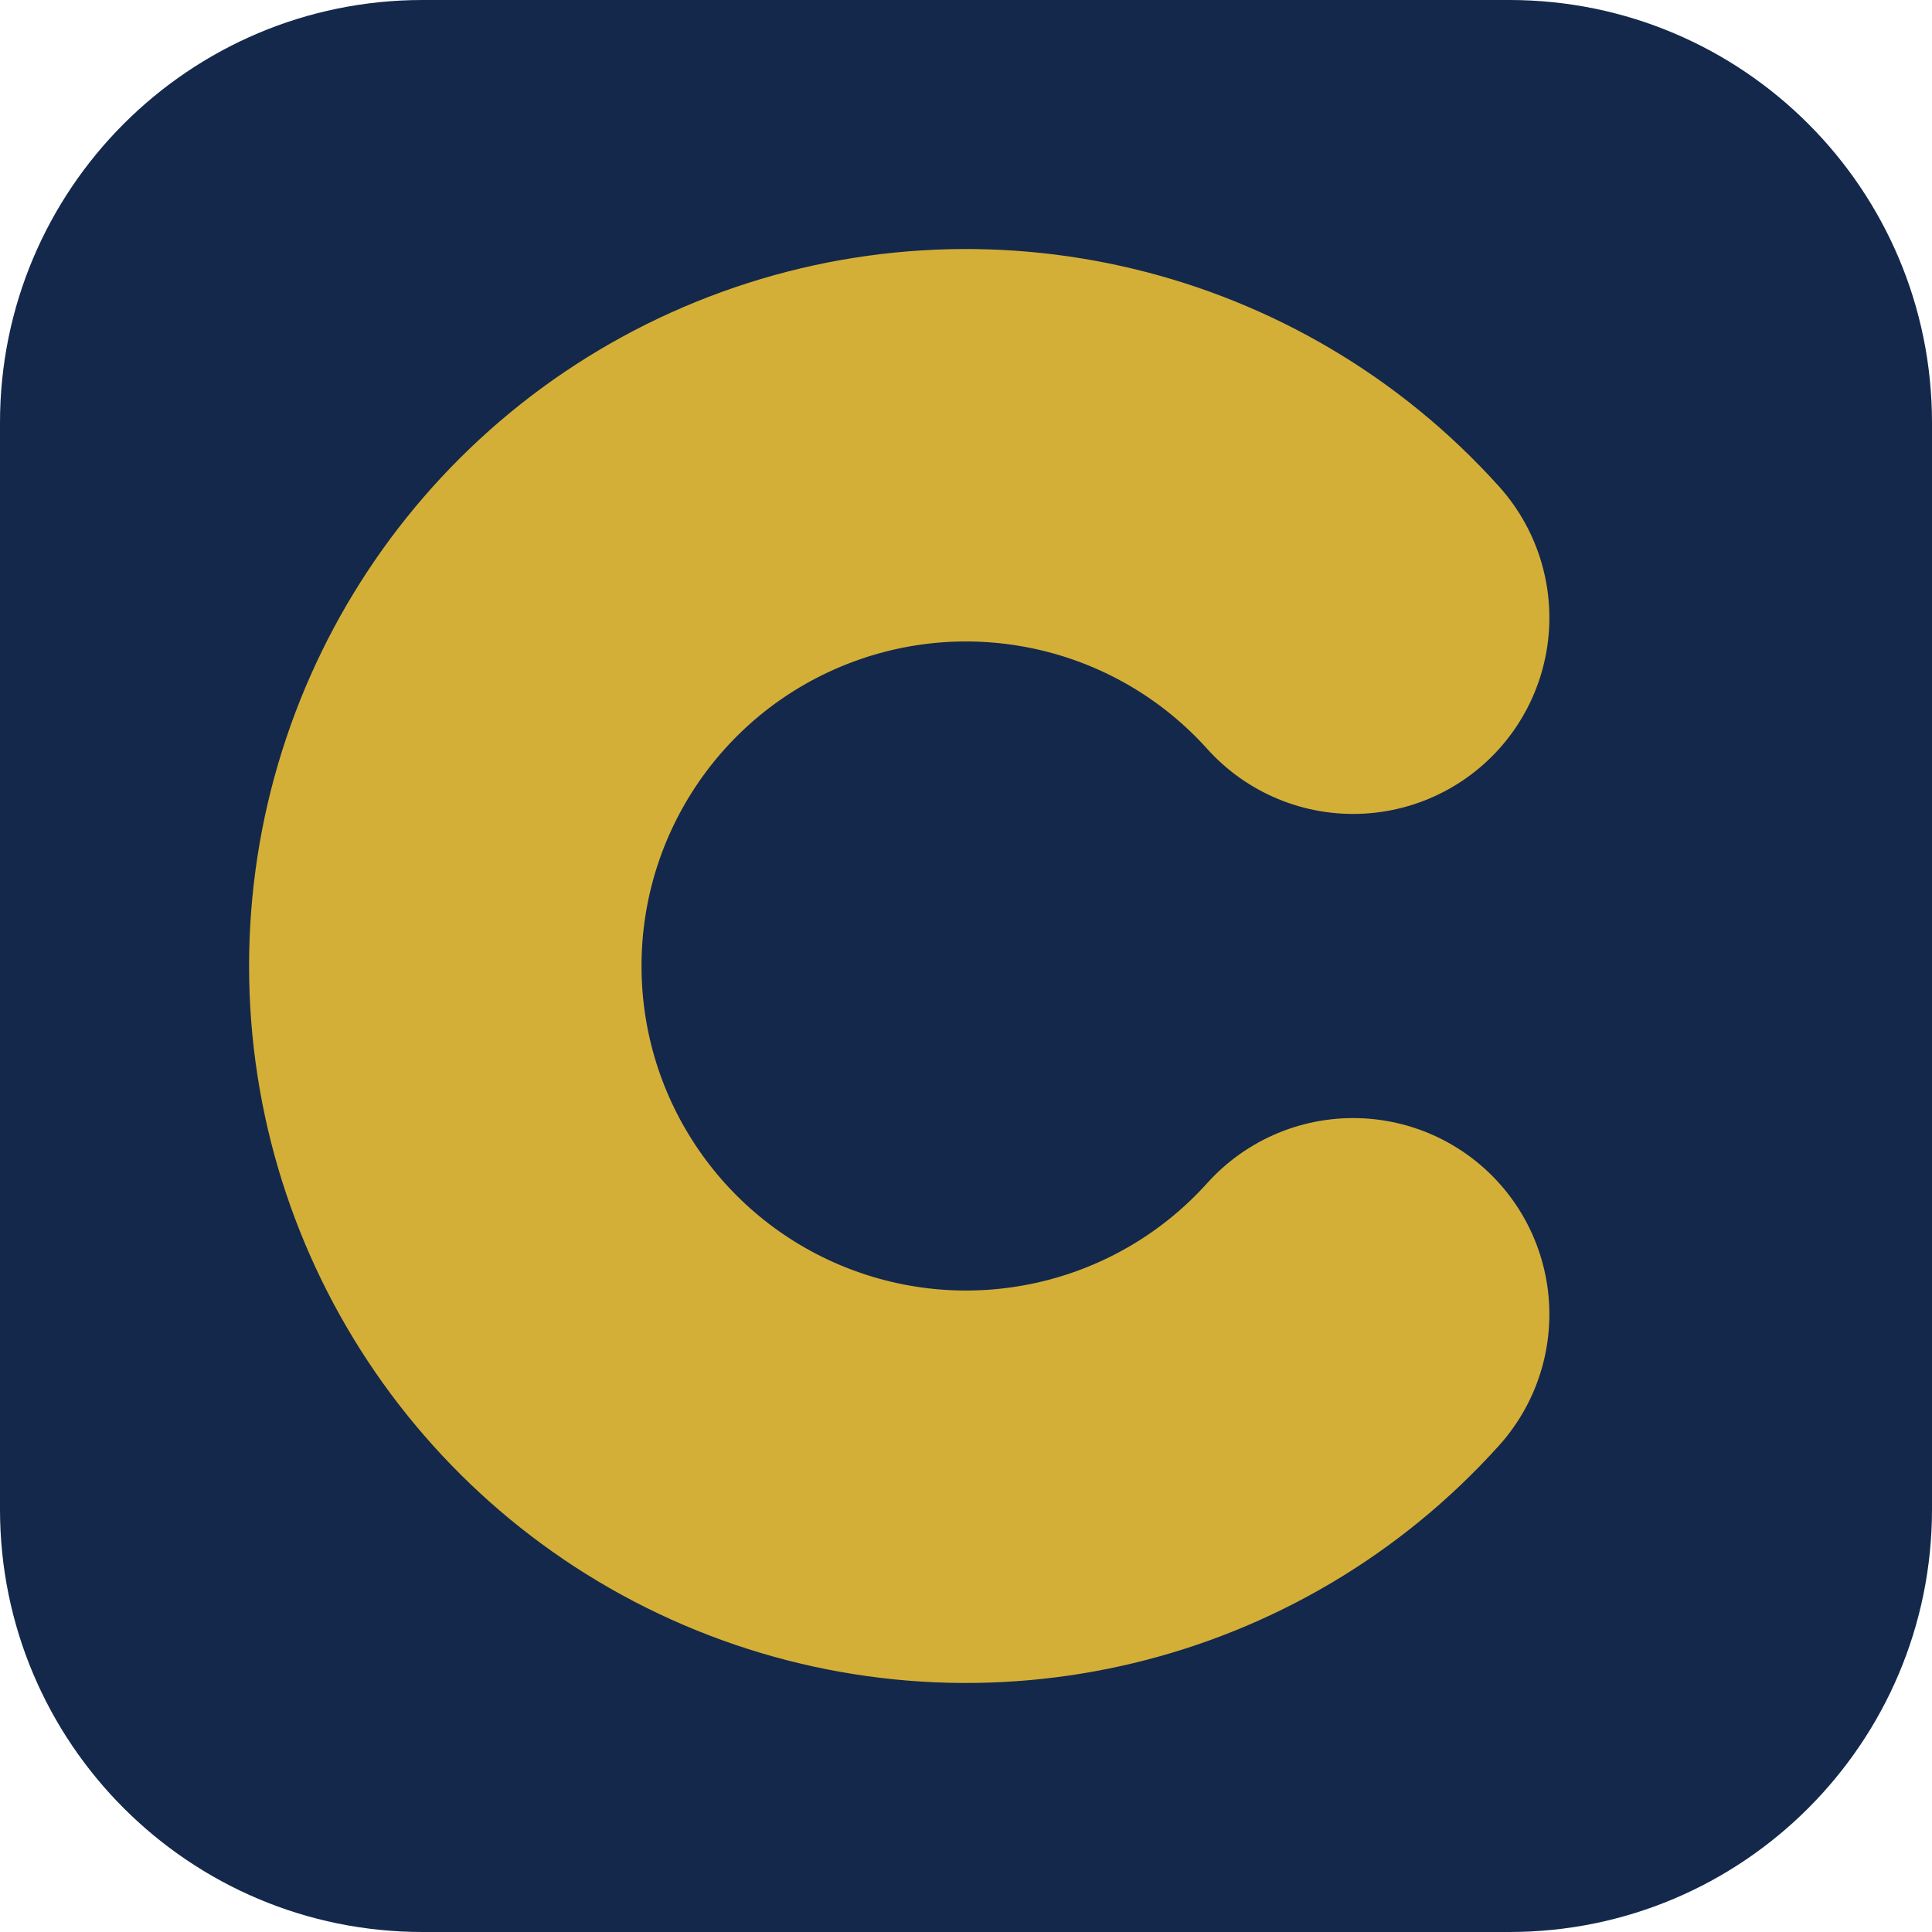
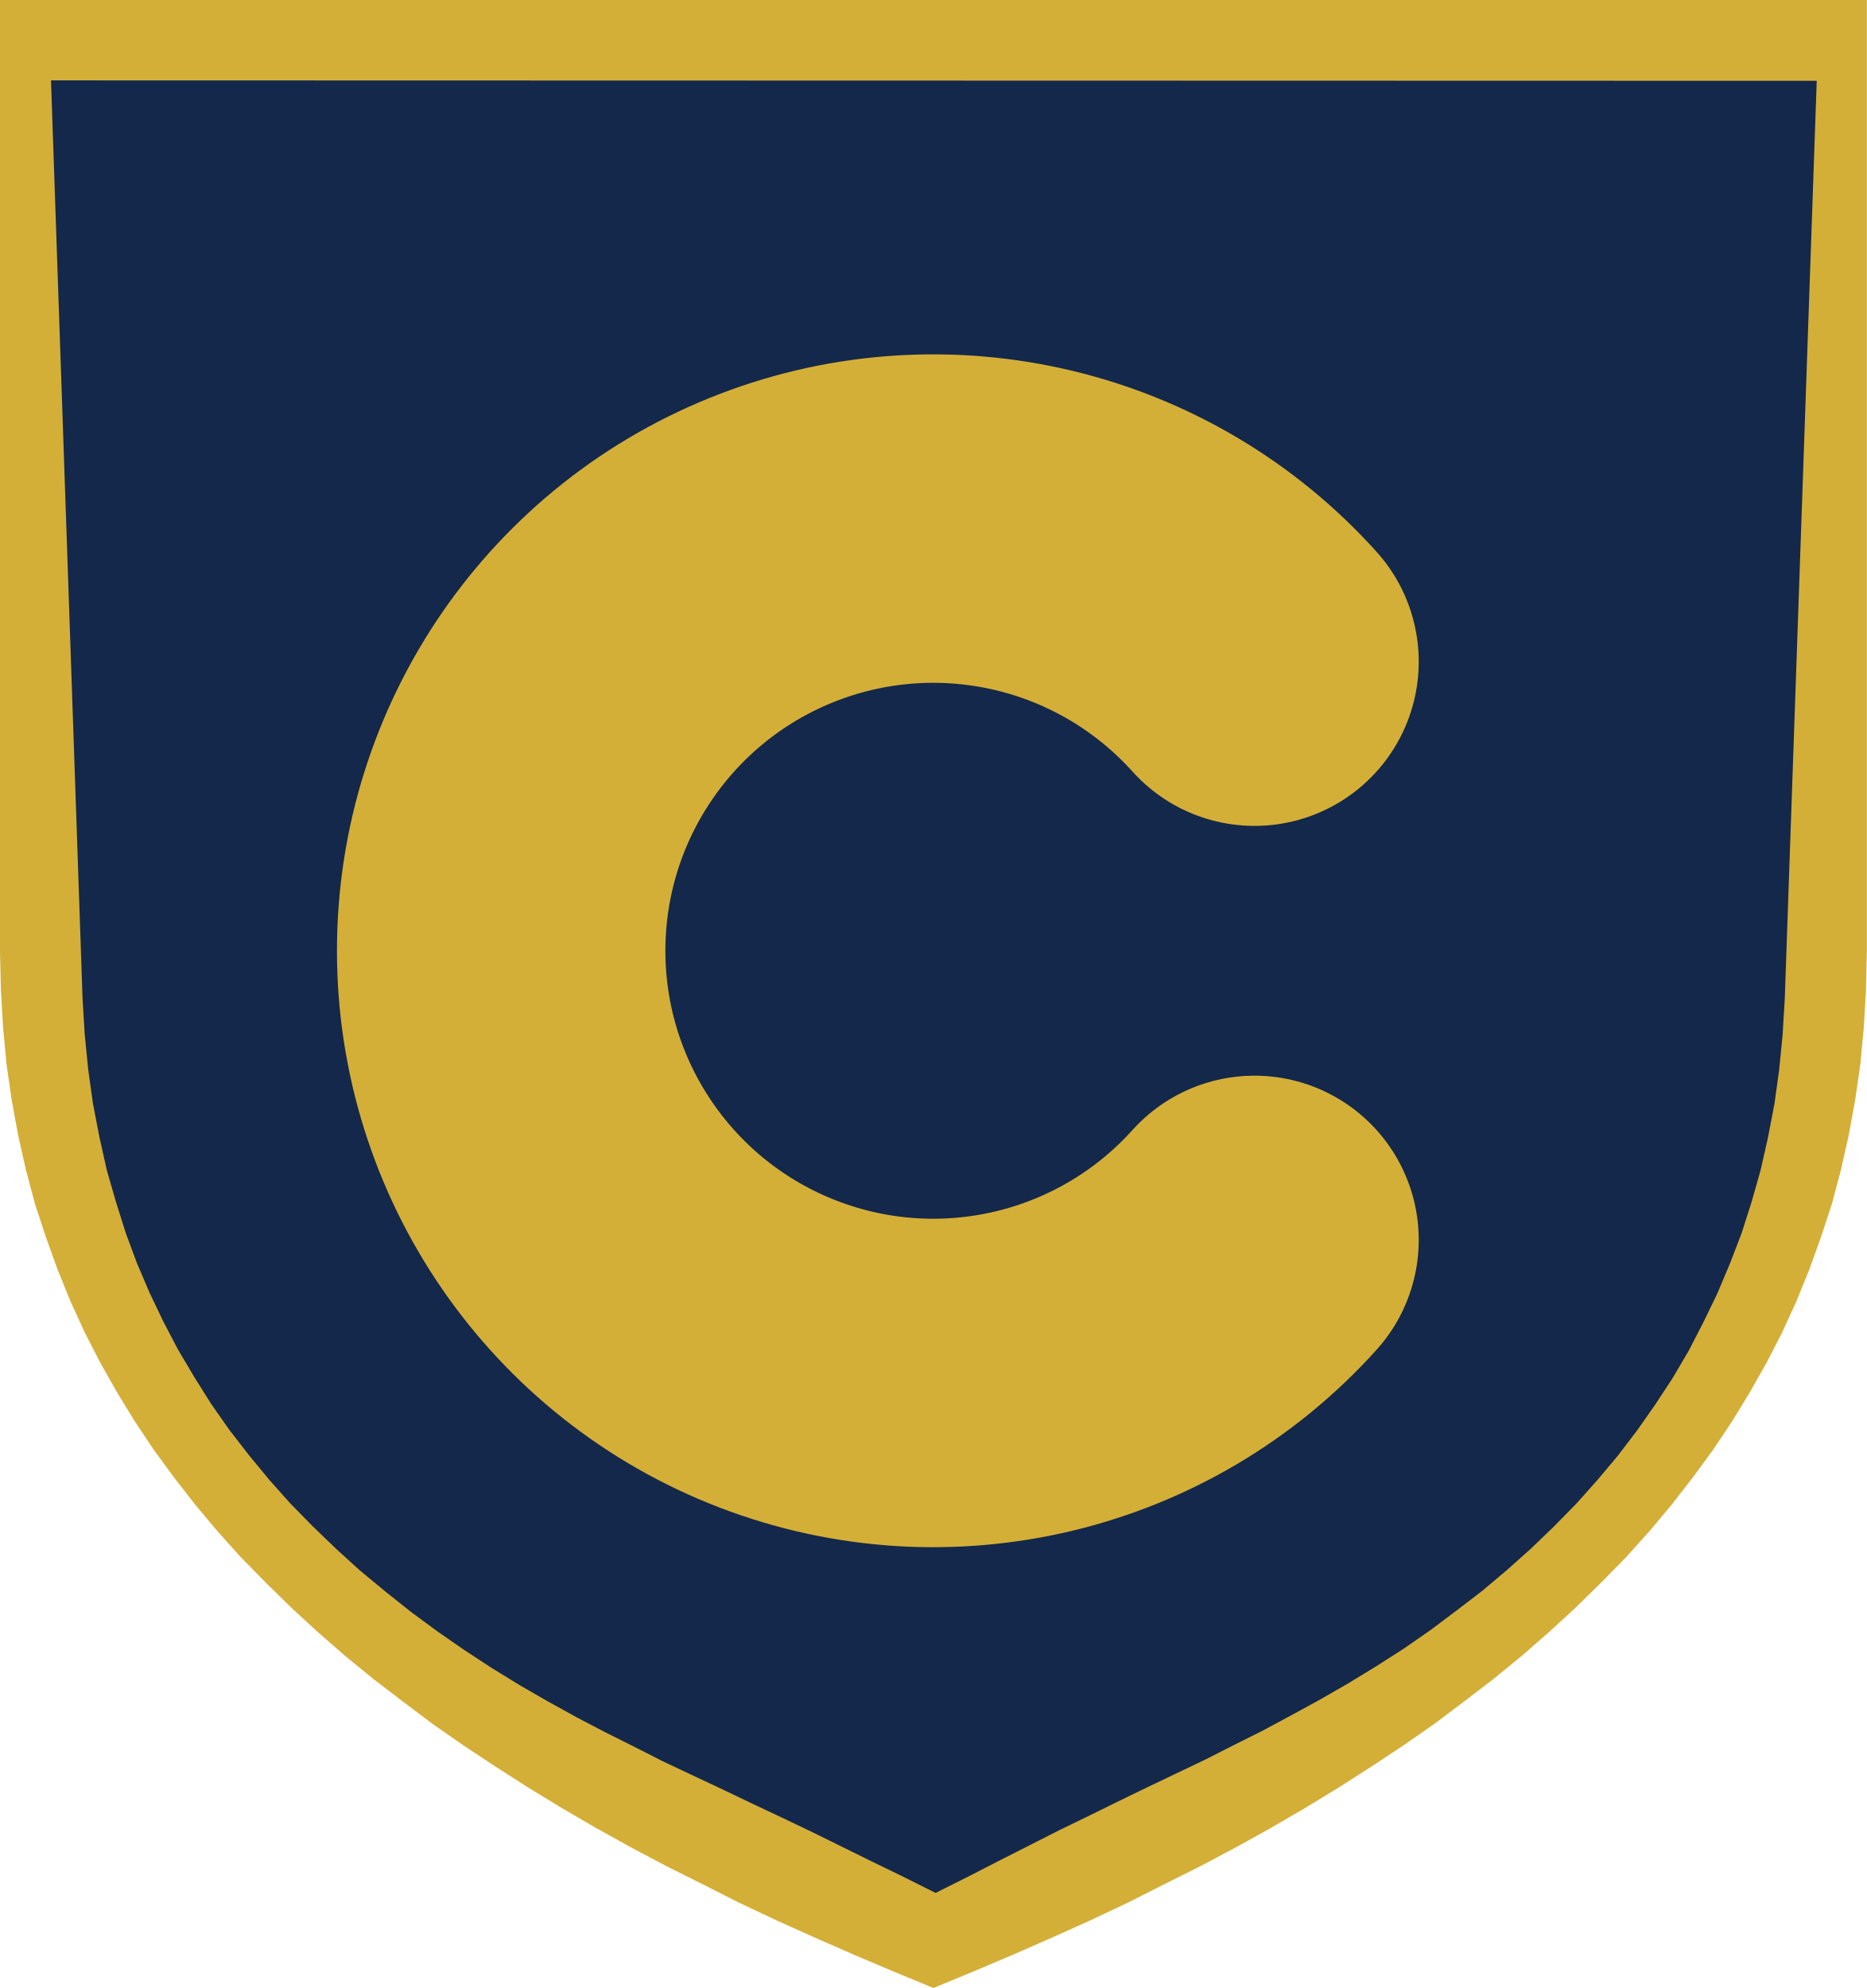
- <svg xmlns="http://www.w3.org/2000/svg" viewBox="0 0 512 512">
-   <rect width="512" height="512" rx="112" fill="#14284b" />
-   <path d="M358.6 348.3 A138 138 0 1 1 358.6 163.7" fill="none" stroke="#d4af37" stroke-width="104" stroke-linecap="round" />
+ <svg xmlns="http://www.w3.org/2000/svg" viewBox="40 30 432 460">
+   <polygon points="40.0,30.0 472.0,30.0 472.0,250.0 472.0,250.0 471.8,258.9 471.3,267.6 470.5,276.2 469.3,284.5 467.8,292.7 466.0,300.7 463.9,308.6 461.4,316.2 458.7,323.7 455.7,331.1 452.4,338.3 448.8,345.3 444.9,352.2 440.8,358.9 436.4,365.5 431.7,371.9 426.8,378.2 421.6,384.4 416.2,390.4 410.5,396.2 404.6,402.0 398.5,407.6 392.2,413.1 385.6,418.5 378.8,423.7 371.9,428.9 364.7,433.9 357.3,438.8 349.8,443.6 342.1,448.3 334.2,452.9 326.1,457.4 317.8,461.8 309.4,466.0 300.9,470.3 292.2,474.4 283.3,478.4 274.4,482.3 265.2,486.2 256.0,490.0 246.8,486.2 237.6,482.3 228.7,478.4 219.8,474.4 211.1,470.3 202.6,466.0 194.2,461.8 185.9,457.4 177.8,452.9 169.9,448.3 162.2,443.6 154.7,438.8 147.3,433.9 140.1,428.9 133.2,423.7 126.4,418.5 119.8,413.1 113.5,407.6 107.4,402.0 101.5,396.2 95.8,390.4 90.4,384.4 85.2,378.2 80.3,371.9 75.6,365.5 71.2,358.9 67.1,352.2 63.2,345.3 59.6,338.3 56.3,331.1 53.3,323.7 50.6,316.2 48.1,308.6 46.0,300.7 44.2,292.7 42.7,284.5 41.5,276.2 40.7,267.6 40.2,258.9 40.0,250.0" fill="#d4af37" />
+   <polygon points="51.8,48.6 460.4,48.7 453.0,261.2 453.0,261.2 452.5,269.5 451.7,277.6 450.6,285.5 449.1,293.3 447.4,300.8 445.3,308.2 443.0,315.4 440.3,322.4 437.4,329.3 434.2,335.9 430.8,342.5 427.1,348.8 423.1,354.9 418.9,360.9 414.4,366.8 409.7,372.4 404.8,377.9 399.6,383.2 394.3,388.3 388.7,393.3 383.0,398.1 377.0,402.7 371.0,407.2 364.8,411.5 358.4,415.6 352.0,419.5 345.4,423.3 338.8,426.9 332.1,430.5 325.5,433.8 318.8,437.2 312.1,440.4 305.4,443.6 298.6,446.9 291.9,450.2 285.1,453.5 278.2,457.0 271.1,460.6 263.9,464.3 256.5,468.0 249.1,464.3 241.9,460.8 234.8,457.3 227.9,453.9 221.0,450.6 214.2,447.4 207.3,444.1 200.5,440.9 193.7,437.7 187.0,434.3 180.2,430.9 173.5,427.4 166.8,423.7 160.2,419.9 153.7,415.9 147.3,411.7 141.1,407.4 135.0,402.9 129.1,398.2 123.3,393.4 117.8,388.4 112.4,383.2 107.2,377.9 102.3,372.4 97.6,366.7 93.1,360.9 88.9,354.9 85.0,348.7 81.2,342.3 77.8,335.8 74.6,329.1 71.7,322.3 69.1,315.3 66.8,308.0 64.7,300.7 63.0,293.1 61.5,285.3 60.4,277.4 59.6,269.3 59.1,261.0" fill="#14284b" />
+   <path d="M330.3 316.9 A100 100 0 1 1 330.3 183.1" fill="none" stroke="#d4af37" stroke-width="76" stroke-linecap="round" />
</svg>
